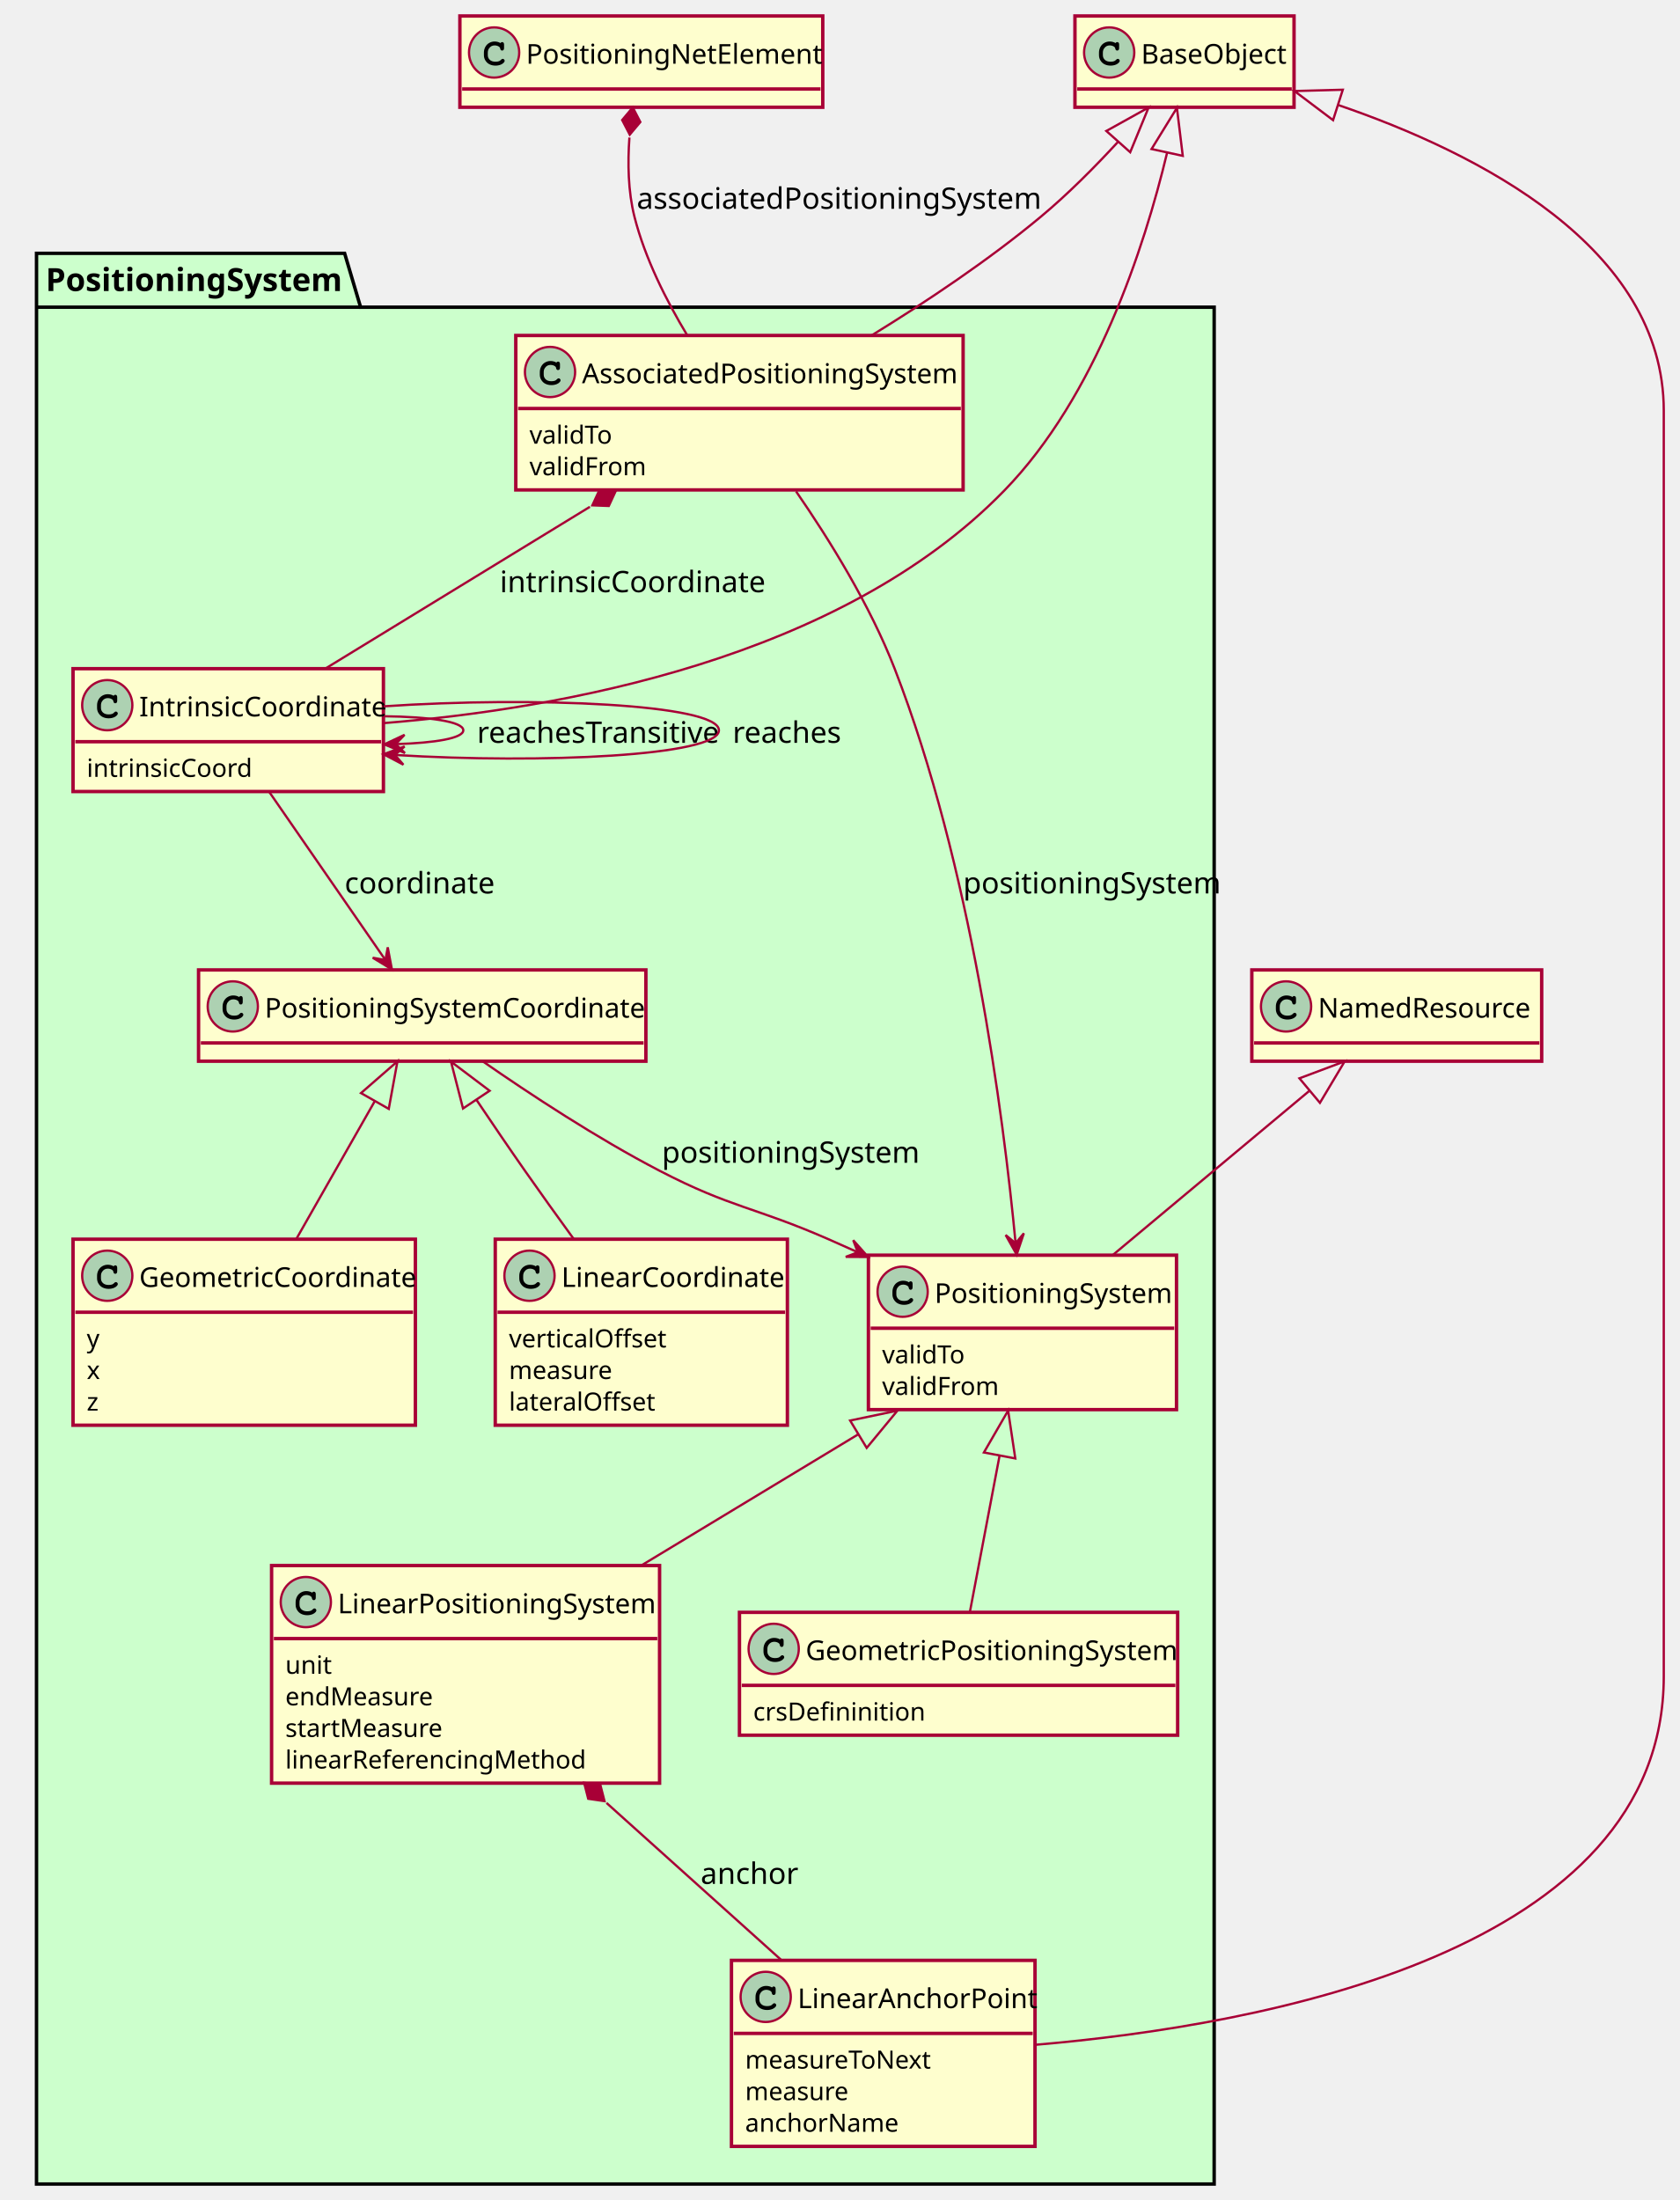
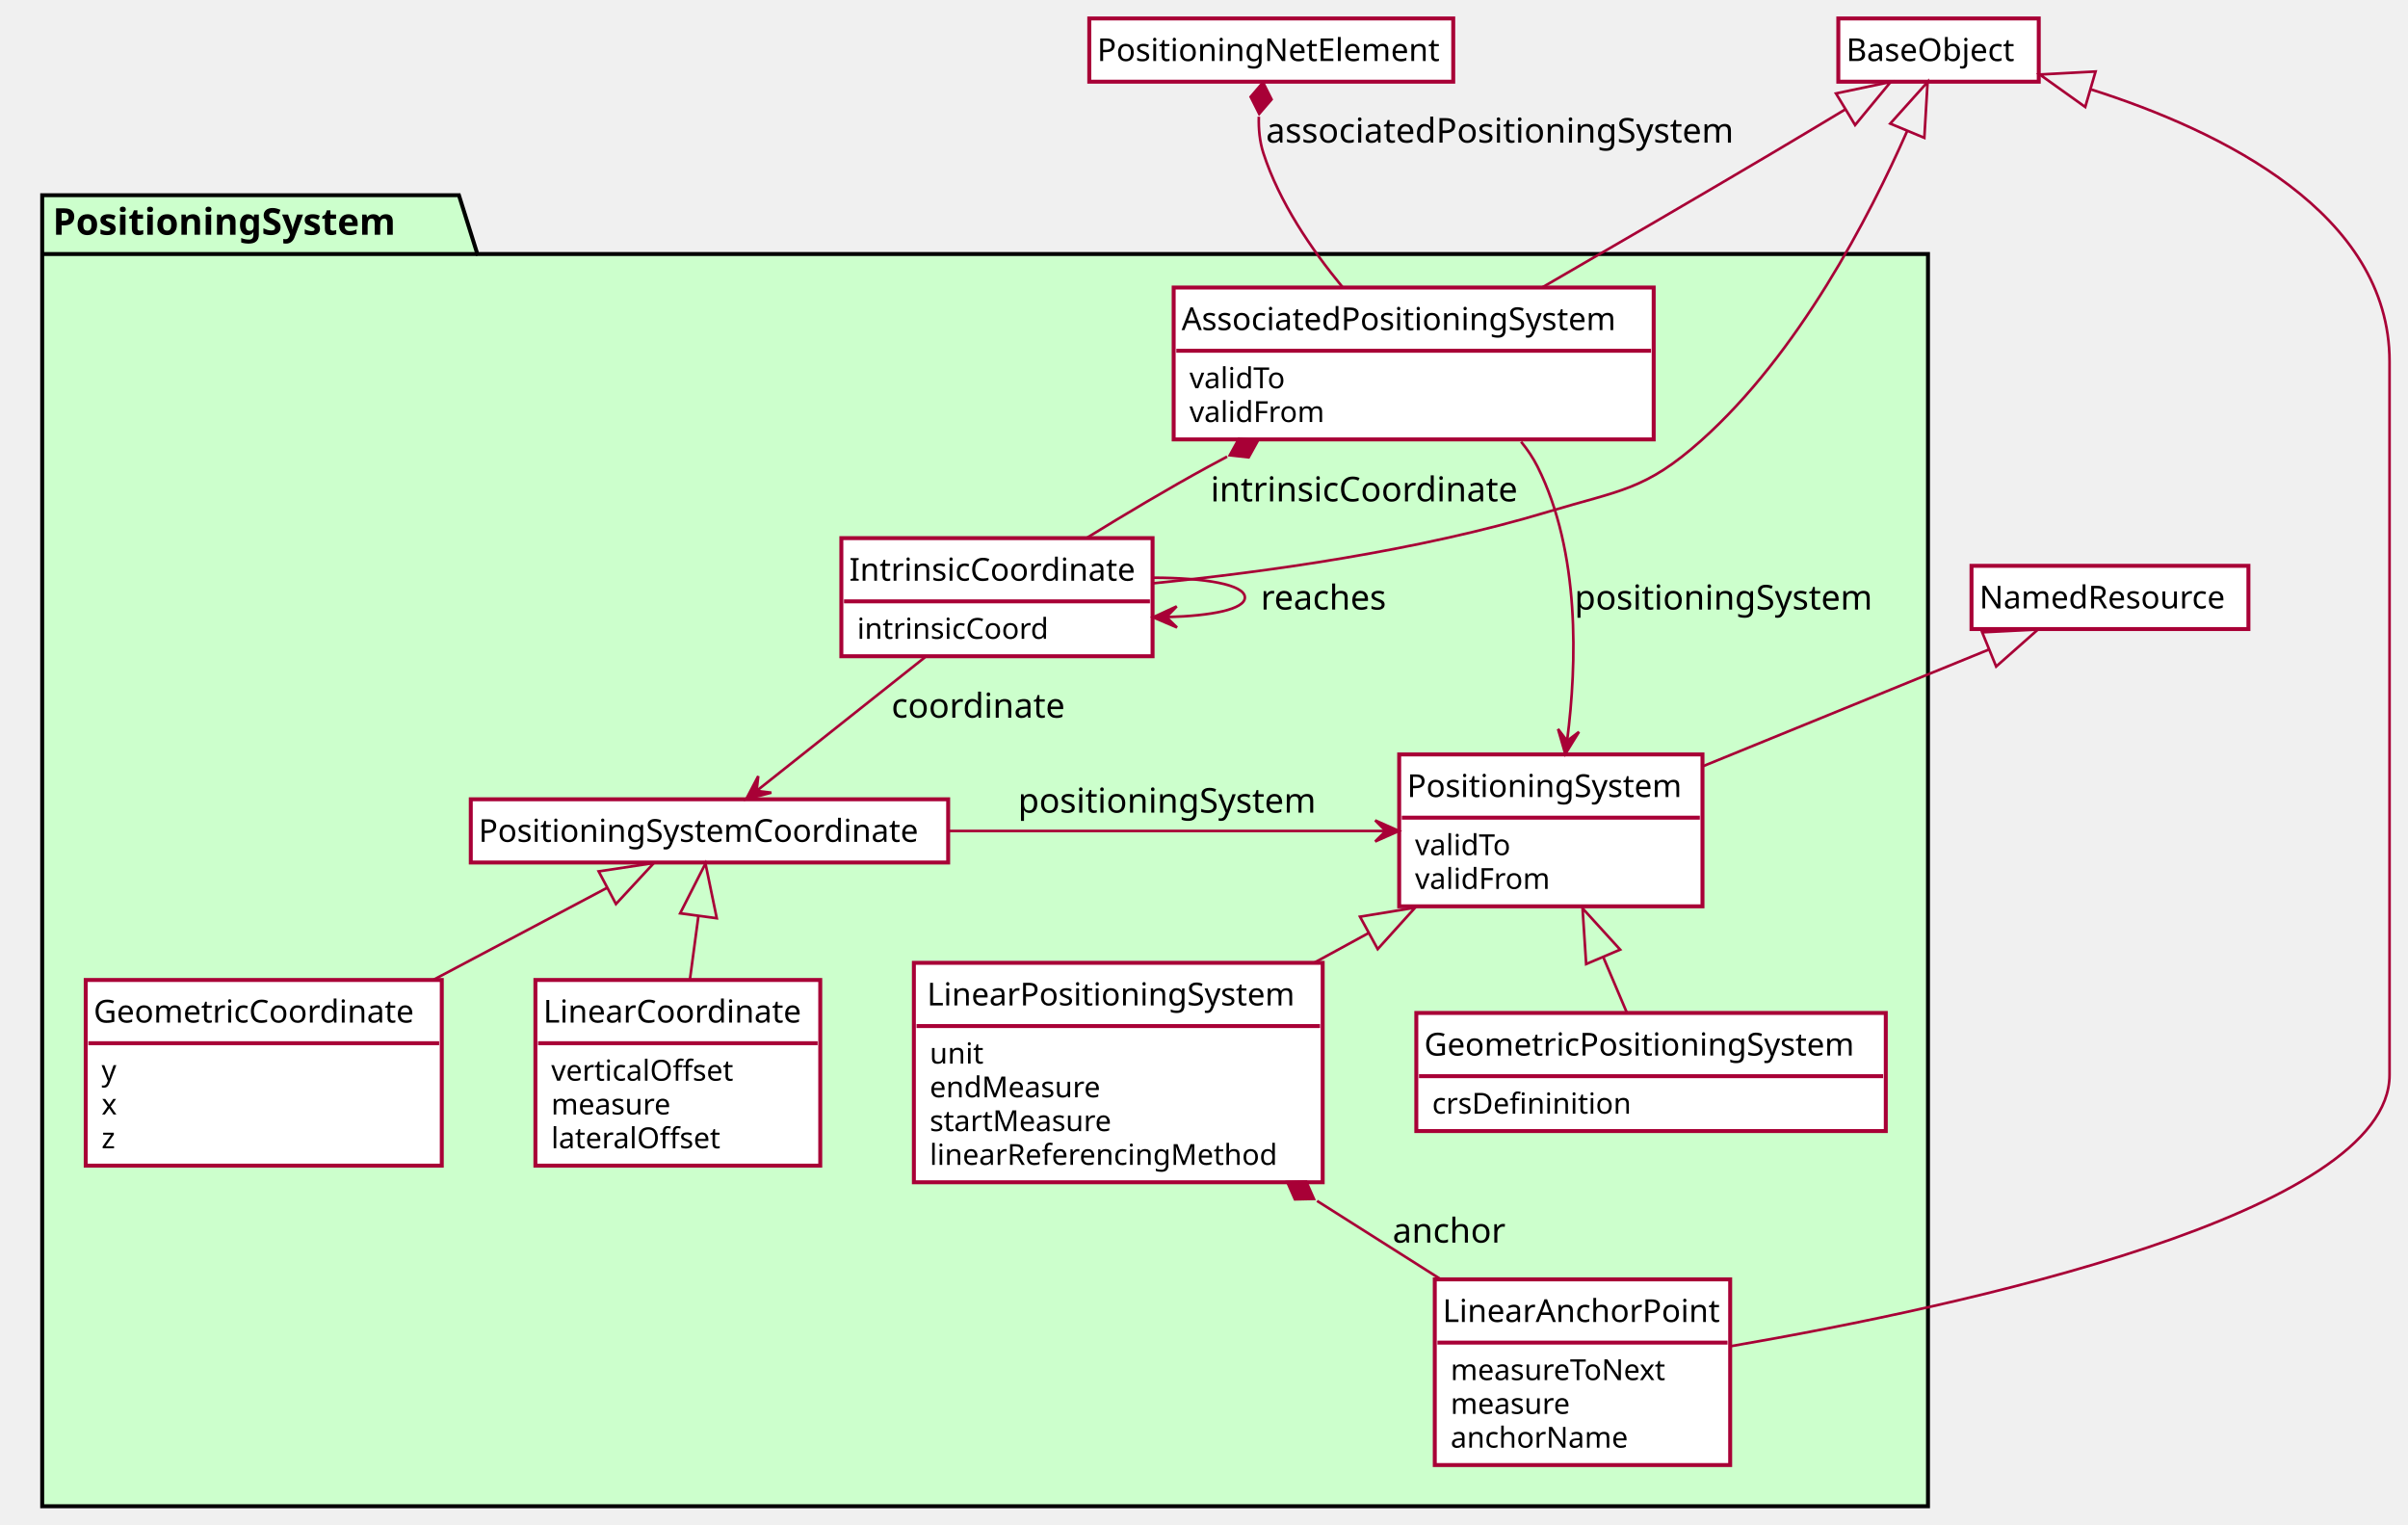
- <svg xmlns="http://www.w3.org/2000/svg" contentScriptType="application/ecmascript" contentStyleType="text/css" height="964px" preserveAspectRatio="none" style="width:736px;height:964px;" version="1.1" viewBox="0 0 736 964" width="736px" zoomAndPan="magnify">
+ <svg xmlns="http://www.w3.org/2000/svg" contentScriptType="application/ecmascript" contentStyleType="text/css" height="578px" preserveAspectRatio="none" style="width:913px;height:578px;" version="1.1" viewBox="0 0 913 578" width="913px" zoomAndPan="magnify">
  <defs />
  <g>
-     <polygon fill="#CCFFCC" points="16,111,151,111,158,134.609,532,134.609,532,957,16,957,16,111" style="stroke:#000000;stroke-width:1.5;" />
-     <line style="stroke:#000000;stroke-width:1.5;" x1="16" x2="158" y1="134.609" y2="134.609" />
-     <text fill="#000000" font-family="sans-serif" font-size="14" font-weight="bold" lengthAdjust="spacing" textLength="129" x="20" y="127.533">PositioningSystem</text>
-     <rect codeLine="4" fill="#FEFECE" height="67.672" id="PositioningSystem" style="stroke:#A80036;stroke-width:1.5;" width="135" x="380.5" y="550" />
-     <ellipse cx="395.5" cy="566" fill="#ADD1B2" rx="11" ry="11" style="stroke:#A80036;stroke-width:1.0;" />
-     <path d="M398.266,561.875 Q398.422,561.656 398.609,561.547 Q398.797,561.438 399.016,561.438 Q399.391,561.438 399.625,561.703 Q399.859,561.953 399.859,562.562 L399.859,564.016 Q399.859,564.625 399.625,564.891 Q399.391,565.156 399.016,565.156 Q398.672,565.156 398.469,564.953 Q398.266,564.766 398.156,564.25 Q398.109,563.891 397.922,563.703 Q397.594,563.328 396.984,563.109 Q396.375,562.891 395.75,562.891 Q394.984,562.891 394.344,563.219 Q393.719,563.547 393.219,564.297 Q392.734,565.047 392.734,566.078 L392.734,567.172 Q392.734,568.406 393.625,569.234 Q394.516,570.047 396.109,570.047 Q397.047,570.047 397.703,569.797 Q398.094,569.641 398.516,569.203 Q398.781,568.938 398.922,568.859 Q399.078,568.781 399.281,568.781 Q399.609,568.781 399.859,569.047 Q400.125,569.297 400.125,569.641 Q400.125,569.984 399.781,570.391 Q399.281,570.969 398.484,571.297 Q397.406,571.75 396.109,571.75 Q394.594,571.75 393.391,571.125 Q392.406,570.625 391.719,569.562 Q391.031,568.484 391.031,567.203 L391.031,566.047 Q391.031,564.719 391.641,563.578 Q392.266,562.422 393.359,561.812 Q394.453,561.188 395.688,561.188 Q396.422,561.188 397.062,561.359 Q397.719,561.516 398.266,561.875 Z " fill="#000000" />
-     <text fill="#000000" font-family="sans-serif" font-size="12" lengthAdjust="spacing" textLength="103" x="409.5" y="570.91">PositioningSystem</text>
-     <line style="stroke:#A80036;stroke-width:1.5;" x1="381.5" x2="514.5" y1="582" y2="582" />
-     <text fill="#000000" font-family="sans-serif" font-size="11" lengthAdjust="spacing" textLength="34" x="386.5" y="597.419">validTo</text>
-     <text fill="#000000" font-family="sans-serif" font-size="11" lengthAdjust="spacing" textLength="46" x="386.5" y="611.255">validFrom</text>
-     <rect codeLine="8" fill="#FEFECE" height="95.344" id="LinearPositioningSystem" style="stroke:#A80036;stroke-width:1.5;" width="170" x="119" y="686" />
-     <ellipse cx="134" cy="702" fill="#ADD1B2" rx="11" ry="11" style="stroke:#A80036;stroke-width:1.0;" />
-     <path d="M136.766,697.875 Q136.922,697.656 137.109,697.547 Q137.297,697.438 137.516,697.438 Q137.891,697.438 138.125,697.703 Q138.359,697.953 138.359,698.562 L138.359,700.016 Q138.359,700.625 138.125,700.891 Q137.891,701.156 137.516,701.156 Q137.172,701.156 136.969,700.953 Q136.766,700.766 136.656,700.25 Q136.609,699.891 136.422,699.703 Q136.094,699.328 135.484,699.109 Q134.875,698.891 134.25,698.891 Q133.484,698.891 132.844,699.219 Q132.219,699.547 131.719,700.297 Q131.234,701.047 131.234,702.078 L131.234,703.172 Q131.234,704.406 132.125,705.234 Q133.016,706.047 134.609,706.047 Q135.547,706.047 136.203,705.797 Q136.594,705.641 137.016,705.203 Q137.281,704.938 137.422,704.859 Q137.578,704.781 137.781,704.781 Q138.109,704.781 138.359,705.047 Q138.625,705.297 138.625,705.641 Q138.625,705.984 138.281,706.391 Q137.781,706.969 136.984,707.297 Q135.906,707.75 134.609,707.75 Q133.094,707.75 131.891,707.125 Q130.906,706.625 130.219,705.562 Q129.531,704.484 129.531,703.203 L129.531,702.047 Q129.531,700.719 130.141,699.578 Q130.766,698.422 131.859,697.812 Q132.953,697.188 134.188,697.188 Q134.922,697.188 135.562,697.359 Q136.219,697.516 136.766,697.875 Z " fill="#000000" />
-     <text fill="#000000" font-family="sans-serif" font-size="12" lengthAdjust="spacing" textLength="138" x="148" y="706.91">LinearPositioningSystem</text>
-     <line style="stroke:#A80036;stroke-width:1.5;" x1="120" x2="288" y1="718" y2="718" />
-     <text fill="#000000" font-family="sans-serif" font-size="11" lengthAdjust="spacing" textLength="17" x="125" y="733.419">unit</text>
-     <text fill="#000000" font-family="sans-serif" font-size="11" lengthAdjust="spacing" textLength="60" x="125" y="747.255">endMeasure</text>
-     <text fill="#000000" font-family="sans-serif" font-size="11" lengthAdjust="spacing" textLength="64" x="125" y="761.091">startMeasure</text>
-     <text fill="#000000" font-family="sans-serif" font-size="11" lengthAdjust="spacing" textLength="120" x="125" y="774.927">linearReferencingMethod</text>
-     <rect codeLine="16" fill="#FEFECE" height="53.836" id="GeometricPositioningSystem" style="stroke:#A80036;stroke-width:1.5;" width="192" x="324" y="706.5" />
-     <ellipse cx="339" cy="722.5" fill="#ADD1B2" rx="11" ry="11" style="stroke:#A80036;stroke-width:1.0;" />
-     <path d="M341.766,718.375 Q341.922,718.156 342.109,718.047 Q342.297,717.938 342.516,717.938 Q342.891,717.938 343.125,718.203 Q343.359,718.453 343.359,719.062 L343.359,720.516 Q343.359,721.125 343.125,721.391 Q342.891,721.656 342.516,721.656 Q342.172,721.656 341.969,721.453 Q341.766,721.266 341.656,720.75 Q341.609,720.391 341.422,720.203 Q341.094,719.828 340.484,719.609 Q339.875,719.391 339.25,719.391 Q338.484,719.391 337.844,719.719 Q337.219,720.047 336.719,720.797 Q336.234,721.547 336.234,722.578 L336.234,723.672 Q336.234,724.906 337.125,725.734 Q338.016,726.547 339.609,726.547 Q340.547,726.547 341.203,726.297 Q341.594,726.141 342.016,725.703 Q342.281,725.438 342.422,725.359 Q342.578,725.281 342.781,725.281 Q343.109,725.281 343.359,725.547 Q343.625,725.797 343.625,726.141 Q343.625,726.484 343.281,726.891 Q342.781,727.469 341.984,727.797 Q340.906,728.25 339.609,728.25 Q338.094,728.25 336.891,727.625 Q335.906,727.125 335.219,726.062 Q334.531,724.984 334.531,723.703 L334.531,722.547 Q334.531,721.219 335.141,720.078 Q335.766,718.922 336.859,718.312 Q337.953,717.688 339.188,717.688 Q339.922,717.688 340.562,717.859 Q341.219,718.016 341.766,718.375 Z " fill="#000000" />
-     <text fill="#000000" font-family="sans-serif" font-size="12" lengthAdjust="spacing" textLength="160" x="353" y="727.41">GeometricPositioningSystem</text>
-     <line style="stroke:#A80036;stroke-width:1.5;" x1="325" x2="515" y1="738.5" y2="738.5" />
-     <text fill="#000000" font-family="sans-serif" font-size="11" lengthAdjust="spacing" textLength="68" x="330" y="753.919">crsDefininition</text>
-     <rect codeLine="20" fill="#FEFECE" height="67.672" id="AssociatedPositioningSystem" style="stroke:#A80036;stroke-width:1.5;" width="196" x="226" y="147" />
-     <ellipse cx="241" cy="163" fill="#ADD1B2" rx="11" ry="11" style="stroke:#A80036;stroke-width:1.0;" />
-     <path d="M243.766,158.875 Q243.922,158.656 244.109,158.547 Q244.297,158.438 244.516,158.438 Q244.891,158.438 245.125,158.703 Q245.359,158.953 245.359,159.562 L245.359,161.016 Q245.359,161.625 245.125,161.891 Q244.891,162.156 244.516,162.156 Q244.172,162.156 243.969,161.953 Q243.766,161.766 243.656,161.25 Q243.609,160.891 243.422,160.703 Q243.094,160.328 242.484,160.109 Q241.875,159.891 241.25,159.891 Q240.484,159.891 239.844,160.219 Q239.219,160.547 238.719,161.297 Q238.234,162.047 238.234,163.078 L238.234,164.172 Q238.234,165.406 239.125,166.234 Q240.016,167.047 241.609,167.047 Q242.547,167.047 243.203,166.797 Q243.594,166.641 244.016,166.203 Q244.281,165.938 244.422,165.859 Q244.578,165.781 244.781,165.781 Q245.109,165.781 245.359,166.047 Q245.625,166.297 245.625,166.641 Q245.625,166.984 245.281,167.391 Q244.781,167.969 243.984,168.297 Q242.906,168.75 241.609,168.75 Q240.094,168.75 238.891,168.125 Q237.906,167.625 237.219,166.562 Q236.531,165.484 236.531,164.203 L236.531,163.047 Q236.531,161.719 237.141,160.578 Q237.766,159.422 238.859,158.812 Q239.953,158.188 241.188,158.188 Q241.922,158.188 242.562,158.359 Q243.219,158.516 243.766,158.875 Z " fill="#000000" />
-     <text fill="#000000" font-family="sans-serif" font-size="12" lengthAdjust="spacing" textLength="164" x="255" y="167.91">AssociatedPositioningSystem</text>
-     <line style="stroke:#A80036;stroke-width:1.5;" x1="227" x2="421" y1="179" y2="179" />
-     <text fill="#000000" font-family="sans-serif" font-size="11" lengthAdjust="spacing" textLength="34" x="232" y="194.419">validTo</text>
-     <text fill="#000000" font-family="sans-serif" font-size="11" lengthAdjust="spacing" textLength="46" x="232" y="208.255">validFrom</text>
-     <rect codeLine="24" fill="#FEFECE" height="53.836" id="IntrinsicCoordinate" style="stroke:#A80036;stroke-width:1.5;" width="136" x="32" y="293" />
-     <ellipse cx="47" cy="309" fill="#ADD1B2" rx="11" ry="11" style="stroke:#A80036;stroke-width:1.0;" />
-     <path d="M49.766,304.875 Q49.922,304.656 50.109,304.547 Q50.297,304.438 50.516,304.438 Q50.891,304.438 51.125,304.703 Q51.359,304.953 51.359,305.562 L51.359,307.016 Q51.359,307.625 51.125,307.891 Q50.891,308.156 50.516,308.156 Q50.172,308.156 49.969,307.953 Q49.766,307.766 49.656,307.25 Q49.609,306.891 49.422,306.703 Q49.094,306.328 48.484,306.109 Q47.875,305.891 47.25,305.891 Q46.484,305.891 45.844,306.219 Q45.219,306.547 44.719,307.297 Q44.234,308.047 44.234,309.078 L44.234,310.172 Q44.234,311.406 45.125,312.234 Q46.016,313.047 47.609,313.047 Q48.547,313.047 49.203,312.797 Q49.594,312.641 50.016,312.203 Q50.281,311.938 50.422,311.859 Q50.578,311.781 50.781,311.781 Q51.109,311.781 51.359,312.047 Q51.625,312.297 51.625,312.641 Q51.625,312.984 51.281,313.391 Q50.781,313.969 49.984,314.297 Q48.906,314.75 47.609,314.75 Q46.094,314.75 44.891,314.125 Q43.906,313.625 43.219,312.562 Q42.531,311.484 42.531,310.203 L42.531,309.047 Q42.531,307.719 43.141,306.578 Q43.766,305.422 44.859,304.812 Q45.953,304.188 47.188,304.188 Q47.922,304.188 48.562,304.359 Q49.219,304.516 49.766,304.875 Z " fill="#000000" />
-     <text fill="#000000" font-family="sans-serif" font-size="12" lengthAdjust="spacing" textLength="104" x="61" y="313.91">IntrinsicCoordinate</text>
-     <line style="stroke:#A80036;stroke-width:1.5;" x1="33" x2="167" y1="325" y2="325" />
-     <text fill="#000000" font-family="sans-serif" font-size="11" lengthAdjust="spacing" textLength="66" x="38" y="340.419">intrinsicCoord</text>
-     <rect codeLine="27" fill="#FEFECE" height="40" id="PositioningSystemCoordinate" style="stroke:#A80036;stroke-width:1.5;" width="196" x="87" y="425" />
-     <ellipse cx="102" cy="441" fill="#ADD1B2" rx="11" ry="11" style="stroke:#A80036;stroke-width:1.0;" />
-     <path d="M104.766,436.875 Q104.922,436.656 105.109,436.547 Q105.297,436.438 105.516,436.438 Q105.891,436.438 106.125,436.703 Q106.359,436.953 106.359,437.562 L106.359,439.016 Q106.359,439.625 106.125,439.891 Q105.891,440.156 105.516,440.156 Q105.172,440.156 104.969,439.953 Q104.766,439.766 104.656,439.25 Q104.609,438.891 104.422,438.703 Q104.094,438.328 103.484,438.109 Q102.875,437.891 102.25,437.891 Q101.484,437.891 100.844,438.219 Q100.219,438.547 99.719,439.297 Q99.234,440.047 99.234,441.078 L99.234,442.172 Q99.234,443.406 100.125,444.234 Q101.016,445.047 102.609,445.047 Q103.547,445.047 104.203,444.797 Q104.594,444.641 105.016,444.203 Q105.281,443.938 105.422,443.859 Q105.578,443.781 105.781,443.781 Q106.109,443.781 106.359,444.047 Q106.625,444.297 106.625,444.641 Q106.625,444.984 106.281,445.391 Q105.781,445.969 104.984,446.297 Q103.906,446.75 102.609,446.75 Q101.094,446.75 99.891,446.125 Q98.906,445.625 98.219,444.562 Q97.531,443.484 97.531,442.203 L97.531,441.047 Q97.531,439.719 98.141,438.578 Q98.766,437.422 99.859,436.812 Q100.953,436.188 102.188,436.188 Q102.922,436.188 103.562,436.359 Q104.219,436.516 104.766,436.875 Z " fill="#000000" />
-     <text fill="#000000" font-family="sans-serif" font-size="12" lengthAdjust="spacing" textLength="164" x="116" y="445.91">PositioningSystemCoordinate</text>
-     <line style="stroke:#A80036;stroke-width:1.5;" x1="88" x2="282" y1="457" y2="457" />
-     <rect codeLine="29" fill="#FEFECE" height="81.508" id="GeometricCoordinate" style="stroke:#A80036;stroke-width:1.5;" width="150" x="32" y="543" />
-     <ellipse cx="47" cy="559" fill="#ADD1B2" rx="11" ry="11" style="stroke:#A80036;stroke-width:1.0;" />
-     <path d="M49.766,554.875 Q49.922,554.656 50.109,554.547 Q50.297,554.438 50.516,554.438 Q50.891,554.438 51.125,554.703 Q51.359,554.953 51.359,555.562 L51.359,557.016 Q51.359,557.625 51.125,557.891 Q50.891,558.156 50.516,558.156 Q50.172,558.156 49.969,557.953 Q49.766,557.766 49.656,557.25 Q49.609,556.891 49.422,556.703 Q49.094,556.328 48.484,556.109 Q47.875,555.891 47.25,555.891 Q46.484,555.891 45.844,556.219 Q45.219,556.547 44.719,557.297 Q44.234,558.047 44.234,559.078 L44.234,560.172 Q44.234,561.406 45.125,562.234 Q46.016,563.047 47.609,563.047 Q48.547,563.047 49.203,562.797 Q49.594,562.641 50.016,562.203 Q50.281,561.938 50.422,561.859 Q50.578,561.781 50.781,561.781 Q51.109,561.781 51.359,562.047 Q51.625,562.297 51.625,562.641 Q51.625,562.984 51.281,563.391 Q50.781,563.969 49.984,564.297 Q48.906,564.75 47.609,564.75 Q46.094,564.75 44.891,564.125 Q43.906,563.625 43.219,562.562 Q42.531,561.484 42.531,560.203 L42.531,559.047 Q42.531,557.719 43.141,556.578 Q43.766,555.422 44.859,554.812 Q45.953,554.188 47.188,554.188 Q47.922,554.188 48.562,554.359 Q49.219,554.516 49.766,554.875 Z " fill="#000000" />
-     <text fill="#000000" font-family="sans-serif" font-size="12" lengthAdjust="spacing" textLength="118" x="61" y="563.91">GeometricCoordinate</text>
-     <line style="stroke:#A80036;stroke-width:1.5;" x1="33" x2="181" y1="575" y2="575" />
-     <text fill="#000000" font-family="sans-serif" font-size="11" lengthAdjust="spacing" textLength="6" x="38" y="590.419">y</text>
-     <text fill="#000000" font-family="sans-serif" font-size="11" lengthAdjust="spacing" textLength="6" x="38" y="604.255">x</text>
-     <text fill="#000000" font-family="sans-serif" font-size="11" lengthAdjust="spacing" textLength="6" x="38" y="618.091">z</text>
-     <rect codeLine="35" fill="#FEFECE" height="81.508" id="LinearCoordinate" style="stroke:#A80036;stroke-width:1.5;" width="128" x="217" y="543" />
-     <ellipse cx="232" cy="559" fill="#ADD1B2" rx="11" ry="11" style="stroke:#A80036;stroke-width:1.0;" />
-     <path d="M234.766,554.875 Q234.922,554.656 235.109,554.547 Q235.297,554.438 235.516,554.438 Q235.891,554.438 236.125,554.703 Q236.359,554.953 236.359,555.562 L236.359,557.016 Q236.359,557.625 236.125,557.891 Q235.891,558.156 235.516,558.156 Q235.172,558.156 234.969,557.953 Q234.766,557.766 234.656,557.25 Q234.609,556.891 234.422,556.703 Q234.094,556.328 233.484,556.109 Q232.875,555.891 232.25,555.891 Q231.484,555.891 230.844,556.219 Q230.219,556.547 229.719,557.297 Q229.234,558.047 229.234,559.078 L229.234,560.172 Q229.234,561.406 230.125,562.234 Q231.016,563.047 232.609,563.047 Q233.547,563.047 234.203,562.797 Q234.594,562.641 235.016,562.203 Q235.281,561.938 235.422,561.859 Q235.578,561.781 235.781,561.781 Q236.109,561.781 236.359,562.047 Q236.625,562.297 236.625,562.641 Q236.625,562.984 236.281,563.391 Q235.781,563.969 234.984,564.297 Q233.906,564.75 232.609,564.75 Q231.094,564.75 229.891,564.125 Q228.906,563.625 228.219,562.562 Q227.531,561.484 227.531,560.203 L227.531,559.047 Q227.531,557.719 228.141,556.578 Q228.766,555.422 229.859,554.812 Q230.953,554.188 232.188,554.188 Q232.922,554.188 233.562,554.359 Q234.219,554.516 234.766,554.875 Z " fill="#000000" />
-     <text fill="#000000" font-family="sans-serif" font-size="12" lengthAdjust="spacing" textLength="96" x="246" y="563.91">LinearCoordinate</text>
-     <line style="stroke:#A80036;stroke-width:1.5;" x1="218" x2="344" y1="575" y2="575" />
-     <text fill="#000000" font-family="sans-serif" font-size="11" lengthAdjust="spacing" textLength="66" x="223" y="590.419">verticalOffset</text>
-     <text fill="#000000" font-family="sans-serif" font-size="11" lengthAdjust="spacing" textLength="42" x="223" y="604.255">measure</text>
-     <text fill="#000000" font-family="sans-serif" font-size="11" lengthAdjust="spacing" textLength="60" x="223" y="618.091">lateralOffset</text>
-     <rect codeLine="41" fill="#FEFECE" height="81.508" id="LinearAnchorPoint" style="stroke:#A80036;stroke-width:1.5;" width="133" x="320.5" y="859" />
-     <ellipse cx="335.5" cy="875" fill="#ADD1B2" rx="11" ry="11" style="stroke:#A80036;stroke-width:1.0;" />
-     <path d="M338.266,870.875 Q338.422,870.656 338.609,870.547 Q338.797,870.438 339.016,870.438 Q339.391,870.438 339.625,870.703 Q339.859,870.953 339.859,871.562 L339.859,873.016 Q339.859,873.625 339.625,873.891 Q339.391,874.156 339.016,874.156 Q338.672,874.156 338.469,873.953 Q338.266,873.766 338.156,873.25 Q338.109,872.891 337.922,872.703 Q337.594,872.328 336.984,872.109 Q336.375,871.891 335.75,871.891 Q334.984,871.891 334.344,872.219 Q333.719,872.547 333.219,873.297 Q332.734,874.047 332.734,875.078 L332.734,876.172 Q332.734,877.406 333.625,878.234 Q334.516,879.047 336.109,879.047 Q337.047,879.047 337.703,878.797 Q338.094,878.641 338.516,878.203 Q338.781,877.938 338.922,877.859 Q339.078,877.781 339.281,877.781 Q339.609,877.781 339.859,878.047 Q340.125,878.297 340.125,878.641 Q340.125,878.984 339.781,879.391 Q339.281,879.969 338.484,880.297 Q337.406,880.75 336.109,880.75 Q334.594,880.75 333.391,880.125 Q332.406,879.625 331.719,878.562 Q331.031,877.484 331.031,876.203 L331.031,875.047 Q331.031,873.719 331.641,872.578 Q332.266,871.422 333.359,870.812 Q334.453,870.188 335.688,870.188 Q336.422,870.188 337.062,870.359 Q337.719,870.516 338.266,870.875 Z " fill="#000000" />
-     <text fill="#000000" font-family="sans-serif" font-size="12" lengthAdjust="spacing" textLength="101" x="349.5" y="879.91">LinearAnchorPoint</text>
-     <line style="stroke:#A80036;stroke-width:1.5;" x1="321.5" x2="452.5" y1="891" y2="891" />
-     <text fill="#000000" font-family="sans-serif" font-size="11" lengthAdjust="spacing" textLength="76" x="326.5" y="906.419">measureToNext</text>
-     <text fill="#000000" font-family="sans-serif" font-size="11" lengthAdjust="spacing" textLength="42" x="326.5" y="920.255">measure</text>
-     <text fill="#000000" font-family="sans-serif" font-size="11" lengthAdjust="spacing" textLength="61" x="326.5" y="934.091">anchorName</text>
-     <rect fill="#FEFECE" height="40" id="BaseObject" style="stroke:#A80036;stroke-width:1.5;" width="96" x="471" y="7" />
-     <ellipse cx="486" cy="23" fill="#ADD1B2" rx="11" ry="11" style="stroke:#A80036;stroke-width:1.0;" />
-     <path d="M488.766,18.875 Q488.922,18.656 489.109,18.547 Q489.297,18.438 489.516,18.438 Q489.891,18.438 490.125,18.703 Q490.359,18.953 490.359,19.562 L490.359,21.016 Q490.359,21.625 490.125,21.891 Q489.891,22.156 489.516,22.156 Q489.172,22.156 488.969,21.953 Q488.766,21.766 488.656,21.25 Q488.609,20.891 488.422,20.703 Q488.094,20.328 487.484,20.109 Q486.875,19.891 486.25,19.891 Q485.484,19.891 484.844,20.219 Q484.219,20.547 483.719,21.297 Q483.234,22.047 483.234,23.078 L483.234,24.172 Q483.234,25.406 484.125,26.234 Q485.016,27.047 486.609,27.047 Q487.547,27.047 488.203,26.797 Q488.594,26.641 489.016,26.203 Q489.281,25.938 489.422,25.859 Q489.578,25.781 489.781,25.781 Q490.109,25.781 490.359,26.047 Q490.625,26.297 490.625,26.641 Q490.625,26.984 490.281,27.391 Q489.781,27.969 488.984,28.297 Q487.906,28.75 486.609,28.75 Q485.094,28.75 483.891,28.125 Q482.906,27.625 482.219,26.562 Q481.531,25.484 481.531,24.203 L481.531,23.047 Q481.531,21.719 482.141,20.578 Q482.766,19.422 483.859,18.812 Q484.953,18.188 486.188,18.188 Q486.922,18.188 487.562,18.359 Q488.219,18.516 488.766,18.875 Z " fill="#000000" />
-     <text fill="#000000" font-family="sans-serif" font-size="12" lengthAdjust="spacing" textLength="64" x="500" y="27.91">BaseObject</text>
-     <line style="stroke:#A80036;stroke-width:1.5;" x1="472" x2="566" y1="39" y2="39" />
-     <rect fill="#FEFECE" height="40" id="NamedResource" style="stroke:#A80036;stroke-width:1.5;" width="127" x="548.5" y="425" />
-     <ellipse cx="563.5" cy="441" fill="#ADD1B2" rx="11" ry="11" style="stroke:#A80036;stroke-width:1.0;" />
-     <path d="M566.266,436.875 Q566.422,436.656 566.609,436.547 Q566.797,436.438 567.016,436.438 Q567.391,436.438 567.625,436.703 Q567.859,436.953 567.859,437.562 L567.859,439.016 Q567.859,439.625 567.625,439.891 Q567.391,440.156 567.016,440.156 Q566.672,440.156 566.469,439.953 Q566.266,439.766 566.156,439.25 Q566.109,438.891 565.922,438.703 Q565.594,438.328 564.984,438.109 Q564.375,437.891 563.75,437.891 Q562.984,437.891 562.344,438.219 Q561.719,438.547 561.219,439.297 Q560.734,440.047 560.734,441.078 L560.734,442.172 Q560.734,443.406 561.625,444.234 Q562.516,445.047 564.109,445.047 Q565.047,445.047 565.703,444.797 Q566.094,444.641 566.516,444.203 Q566.781,443.938 566.922,443.859 Q567.078,443.781 567.281,443.781 Q567.609,443.781 567.859,444.047 Q568.125,444.297 568.125,444.641 Q568.125,444.984 567.781,445.391 Q567.281,445.969 566.484,446.297 Q565.406,446.75 564.109,446.75 Q562.594,446.75 561.391,446.125 Q560.406,445.625 559.719,444.562 Q559.031,443.484 559.031,442.203 L559.031,441.047 Q559.031,439.719 559.641,438.578 Q560.266,437.422 561.359,436.812 Q562.453,436.188 563.688,436.188 Q564.422,436.188 565.062,436.359 Q565.719,436.516 566.266,436.875 Z " fill="#000000" />
-     <text fill="#000000" font-family="sans-serif" font-size="12" lengthAdjust="spacing" textLength="95" x="577.5" y="445.91">NamedResource</text>
-     <line style="stroke:#A80036;stroke-width:1.5;" x1="549.5" x2="674.5" y1="457" y2="457" />
-     <rect fill="#FEFECE" height="40" id="PositioningNetElement" style="stroke:#A80036;stroke-width:1.5;" width="159" x="201.5" y="7" />
-     <ellipse cx="216.5" cy="23" fill="#ADD1B2" rx="11" ry="11" style="stroke:#A80036;stroke-width:1.0;" />
-     <path d="M219.266,18.875 Q219.422,18.656 219.609,18.547 Q219.797,18.438 220.016,18.438 Q220.391,18.438 220.625,18.703 Q220.859,18.953 220.859,19.562 L220.859,21.016 Q220.859,21.625 220.625,21.891 Q220.391,22.156 220.016,22.156 Q219.672,22.156 219.469,21.953 Q219.266,21.766 219.156,21.25 Q219.109,20.891 218.922,20.703 Q218.594,20.328 217.984,20.109 Q217.375,19.891 216.75,19.891 Q215.984,19.891 215.344,20.219 Q214.719,20.547 214.219,21.297 Q213.734,22.047 213.734,23.078 L213.734,24.172 Q213.734,25.406 214.625,26.234 Q215.516,27.047 217.109,27.047 Q218.047,27.047 218.703,26.797 Q219.094,26.641 219.516,26.203 Q219.781,25.938 219.922,25.859 Q220.078,25.781 220.281,25.781 Q220.609,25.781 220.859,26.047 Q221.125,26.297 221.125,26.641 Q221.125,26.984 220.781,27.391 Q220.281,27.969 219.484,28.297 Q218.406,28.75 217.109,28.75 Q215.594,28.75 214.391,28.125 Q213.406,27.625 212.719,26.562 Q212.031,25.484 212.031,24.203 L212.031,23.047 Q212.031,21.719 212.641,20.578 Q213.266,19.422 214.359,18.812 Q215.453,18.188 216.688,18.188 Q217.422,18.188 218.062,18.359 Q218.719,18.516 219.266,18.875 Z " fill="#000000" />
-     <text fill="#000000" font-family="sans-serif" font-size="12" lengthAdjust="spacing" textLength="127" x="230.5" y="27.91">PositioningNetElement</text>
-     <line style="stroke:#A80036;stroke-width:1.5;" x1="202.5" x2="359.5" y1="39" y2="39" />
-     <path codeLine="15" d="M375.87,628.6 C346.09,646.6 311.53,667.5 281.24,685.81 " fill="none" id="PositioningSystem-backto-LinearPositioningSystem" style="stroke:#A80036;stroke-width:1.0;" />
-     <polygon fill="none" points="372.5,622.46,393.24,618.1,379.75,634.44,372.5,622.46" style="stroke:#A80036;stroke-width:1.0;" />
-     <path codeLine="19" d="M437.96,637.91 C433.54,661.16 428.56,687.43 424.96,706.37 " fill="none" id="PositioningSystem-backto-GeometricPositioningSystem" style="stroke:#A80036;stroke-width:1.0;" />
-     <polygon fill="none" points="431.11,636.45,441.72,618.1,444.86,639.06,431.11,636.45" style="stroke:#A80036;stroke-width:1.0;" />
-     <path codeLine="34" d="M164.16,482.6 C153.61,501.14 140.76,523.7 129.93,542.73 " fill="none" id="PositioningSystemCoordinate-backto-GeometricCoordinate" style="stroke:#A80036;stroke-width:1.0;" />
-     <polygon fill="none" points="158.18,478.97,174.15,465.05,170.34,485.89,158.18,478.97" style="stroke:#A80036;stroke-width:1.0;" />
-     <path codeLine="40" d="M208.83,482.03 C215.6,492.11 223.02,503.03 230,513 C236.81,522.73 244.27,533.12 251.34,542.84 " fill="none" id="PositioningSystemCoordinate-backto-LinearCoordinate" style="stroke:#A80036;stroke-width:1.0;" />
-     <polygon fill="none" points="202.88,485.72,197.61,465.19,214.53,477.95,202.88,485.72" style="stroke:#A80036;stroke-width:1.0;" />
-     <path codeLine="46" d="M258.46,222.08 C221.06,244.96 175.25,272.98 142.52,292.99 " fill="none" id="AssociatedPositioningSystem-backto-IntrinsicCoordinate" style="stroke:#A80036;stroke-width:1.0;" />
-     <polygon fill="#A80036" points="269.78,215.16,262.574,214.881,259.545,221.425,266.751,221.704,269.78,215.16" style="stroke:#A80036;stroke-width:1.0;" />
-     <text fill="#000000" font-family="sans-serif" font-size="13" lengthAdjust="spacing" textLength="107" x="219" y="259.495">intrinsicCoordinate</text>
-     <path codeLine="47" d="M168.35,313.84 C187.91,314.08 203,316.13 203,320 C203,323.5 190.61,325.52 173.72,326.05 " fill="none" id="IntrinsicCoordinate-to-IntrinsicCoordinate" style="stroke:#A80036;stroke-width:1.0;" />
-     <polygon fill="#A80036" points="168.35,326.16,177.428,329.979,173.349,326.06,177.268,321.981,168.35,326.16" style="stroke:#A80036;stroke-width:1.0;" />
-     <text fill="#000000" font-family="sans-serif" font-size="13" lengthAdjust="spacing" textLength="100" x="209" y="325.495">reachesTransitive</text>
-     <path codeLine="48" d="M168.04,309.51 C233.3,305.03 315,308.53 315,320 C315,331.18 237.39,334.79 173.04,330.81 " fill="none" id="IntrinsicCoordinate-to-IntrinsicCoordinate-1" style="stroke:#A80036;stroke-width:1.0;" />
-     <polygon fill="#A80036" points="168.04,330.49,176.757,335.073,173.029,330.819,177.284,327.091,168.04,330.49" style="stroke:#A80036;stroke-width:1.0;" />
-     <text fill="#000000" font-family="sans-serif" font-size="13" lengthAdjust="spacing" textLength="46" x="321" y="325.495">reaches</text>
-     <path codeLine="49" d="M348.81,215.32 C363.47,236.55 381.21,265.19 392,293 C425.5,379.31 439.6,488.13 445,544.77 " fill="none" id="AssociatedPositioningSystem-to-PositioningSystem" style="stroke:#A80036;stroke-width:1.0;" />
-     <polygon fill="#A80036" points="445.47,549.75,448.605,540.413,444.999,544.772,440.64,541.167,445.47,549.75" style="stroke:#A80036;stroke-width:1.0;" />
-     <text fill="#000000" font-family="sans-serif" font-size="13" lengthAdjust="spacing" textLength="107" x="422" y="391.495">positioningSystem</text>
-     <path codeLine="50" d="M211.54,465.07 C232.07,479.33 261.55,498.75 289,513 C320.5,529.35 330.49,528.77 363,543 C367.17,544.82 371.44,546.73 375.74,548.67 " fill="none" id="PositioningSystemCoordinate-to-PositioningSystem" style="stroke:#A80036;stroke-width:1.0;" />
-     <polygon fill="#A80036" points="380.41,550.79,373.853,543.441,375.853,548.733,370.561,550.733,380.41,550.79" style="stroke:#A80036;stroke-width:1.0;" />
-     <text fill="#000000" font-family="sans-serif" font-size="13" lengthAdjust="spacing" textLength="107" x="290" y="509.495">positioningSystem</text>
-     <path codeLine="51" d="M265.75,790.01 C290.87,812.59 319.33,838.18 342.37,858.88 " fill="none" id="LinearPositioningSystem-backto-LinearAnchorPoint" style="stroke:#A80036;stroke-width:1.0;" />
-     <polygon fill="#A80036" points="255.95,781.2,257.736,788.186,264.872,789.225,263.086,782.238,255.95,781.2" style="stroke:#A80036;stroke-width:1.0;" />
-     <text fill="#000000" font-family="sans-serif" font-size="13" lengthAdjust="spacing" textLength="39" x="307" y="825.495">anchor</text>
-     <path codeLine="52" d="M118.03,347.09 C133.04,368.81 154.24,399.48 168.74,420.47 " fill="none" id="IntrinsicCoordinate-to-PositioningSystemCoordinate" style="stroke:#A80036;stroke-width:1.0;" />
-     <polygon fill="#A80036" points="171.72,424.79,169.895,415.112,168.878,420.676,163.313,419.659,171.72,424.79" style="stroke:#A80036;stroke-width:1.0;" />
-     <text fill="#000000" font-family="sans-serif" font-size="13" lengthAdjust="spacing" textLength="60" x="151" y="391.495">coordinate</text>
-     <path codeLine="54" d="M586.3,46 C647.72,67 729,108.32 729,180 C729,180 729,180 729,734.5 C729,855.4 553.28,887.5 453.75,895.98 " fill="none" id="BaseObject-backto-LinearAnchorPoint" style="stroke:#A80036;stroke-width:1.0;" />
-     <polygon fill="none" points="584.1,52.65,567.18,39.89,588.36,39.32,584.1,52.65" style="stroke:#A80036;stroke-width:1.0;" />
-     <path codeLine="55" d="M489.76,62.28 C479.61,73.3 467.79,85.19 456,95 C433.16,114.01 405.84,132.24 382,146.91 " fill="none" id="BaseObject-backto-AssociatedPositioningSystem" style="stroke:#A80036;stroke-width:1.0;" />
-     <polygon fill="none" points="484.75,57.39,503.27,47.1,495.21,66.7,484.75,57.39" style="stroke:#A80036;stroke-width:1.0;" />
-     <path codeLine="56" d="M511.35,67.03 C501.4,108.47 480.32,173.58 440,215 C367.99,288.98 244.95,310.68 168.29,316.84 " fill="none" id="BaseObject-backto-IntrinsicCoordinate" style="stroke:#A80036;stroke-width:1.0;" />
-     <polygon fill="none" points="504.56,65.3,515.68,47.26,518.24,68.29,504.56,65.3" style="stroke:#A80036;stroke-width:1.0;" />
-     <path codeLine="57" d="M573.55,478.12 C547.7,499.71 513.72,528.1 487.63,549.89 " fill="none" id="NamedResource-backto-PositioningSystem" style="stroke:#A80036;stroke-width:1.0;" />
-     <polygon fill="none" points="569.36,472.5,589.2,465.05,578.34,483.24,569.36,472.5" style="stroke:#A80036;stroke-width:1.0;" />
-     <path codeLine="59" d="M275.79,60.27 C274.98,71.42 275.19,83.89 278,95 C282.61,113.22 291.99,131.76 301.09,146.87 " fill="none" id="PositioningNetElement-backto-AssociatedPositioningSystem" style="stroke:#A80036;stroke-width:1.0;" />
-     <polygon fill="#A80036" points="277.25,47.07,272.615,52.594,275.932,58.997,280.567,53.473,277.25,47.07" style="stroke:#A80036;stroke-width:1.0;" />
-     <text fill="#000000" font-family="sans-serif" font-size="13" lengthAdjust="spacing" textLength="172" x="279" y="91.495">associatedPositioningSystem</text>
+     <polygon fill="#CCFFCC" points="16,74,174,74,181,96.297,731,96.297,731,571,16,571,16,74" style="stroke:#000000;stroke-width:1.5;" />
+     <line style="stroke:#000000;stroke-width:1.5;" x1="16" x2="181" y1="96.297" y2="96.297" />
+     <text fill="#000000" font-family="sans-serif" font-size="14" font-weight="bold" lengthAdjust="spacing" textLength="152" x="20" y="88.995">PositioningSystem</text>
+     <rect codeLine="15" fill="#FFFFFF" height="57.578" id="PositioningSystem" style="stroke:#A80036;stroke-width:1.5;" width="115" x="530.5" y="286" />
+     <text fill="#000000" font-family="sans-serif" font-size="12" lengthAdjust="spacing" textLength="109" x="533.5" y="302.139">PositioningSystem</text>
+     <line style="stroke:#A80036;stroke-width:1.5;" x1="531.5" x2="644.5" y1="309.969" y2="309.969" />
+     <text fill="#000000" font-family="sans-serif" font-size="11" lengthAdjust="spacing" textLength="41" x="536.5" y="324.179">validTo</text>
+     <text fill="#000000" font-family="sans-serif" font-size="11" lengthAdjust="spacing" textLength="55" x="536.5" y="336.984">validFrom</text>
+     <rect codeLine="19" fill="#FFFFFF" height="83.188" id="LinearPositioningSystem" style="stroke:#A80036;stroke-width:1.5;" width="155" x="346.5" y="365" />
+     <text fill="#000000" font-family="sans-serif" font-size="12" lengthAdjust="spacing" textLength="145" x="351.5" y="381.139">LinearPositioningSystem</text>
+     <line style="stroke:#A80036;stroke-width:1.5;" x1="347.5" x2="500.5" y1="388.969" y2="388.969" />
+     <text fill="#000000" font-family="sans-serif" font-size="11" lengthAdjust="spacing" textLength="21" x="352.5" y="403.179">unit</text>
+     <text fill="#000000" font-family="sans-serif" font-size="11" lengthAdjust="spacing" textLength="71" x="352.5" y="415.984">endMeasure</text>
+     <text fill="#000000" font-family="sans-serif" font-size="11" lengthAdjust="spacing" textLength="74" x="352.5" y="428.789">startMeasure</text>
+     <text fill="#000000" font-family="sans-serif" font-size="11" lengthAdjust="spacing" textLength="143" x="352.5" y="441.593">linearReferencingMethod</text>
+     <rect codeLine="27" fill="#FFFFFF" height="44.773" id="GeometricPositioningSystem" style="stroke:#A80036;stroke-width:1.5;" width="178" x="537" y="384" />
+     <text fill="#000000" font-family="sans-serif" font-size="12" lengthAdjust="spacing" textLength="172" x="540" y="400.139">GeometricPositioningSystem</text>
+     <line style="stroke:#A80036;stroke-width:1.5;" x1="538" x2="714" y1="407.969" y2="407.969" />
+     <text fill="#000000" font-family="sans-serif" font-size="11" lengthAdjust="spacing" textLength="81" x="543" y="422.179">crsDefininition</text>
+     <rect codeLine="31" fill="#FFFFFF" height="57.578" id="AssociatedPositioningSystem" style="stroke:#A80036;stroke-width:1.5;" width="182" x="445" y="109" />
+     <text fill="#000000" font-family="sans-serif" font-size="12" lengthAdjust="spacing" textLength="176" x="448" y="125.139">AssociatedPositioningSystem</text>
+     <line style="stroke:#A80036;stroke-width:1.5;" x1="446" x2="626" y1="132.969" y2="132.969" />
+     <text fill="#000000" font-family="sans-serif" font-size="11" lengthAdjust="spacing" textLength="41" x="451" y="147.179">validTo</text>
+     <text fill="#000000" font-family="sans-serif" font-size="11" lengthAdjust="spacing" textLength="55" x="451" y="159.984">validFrom</text>
+     <rect codeLine="35" fill="#FFFFFF" height="44.773" id="IntrinsicCoordinate" style="stroke:#A80036;stroke-width:1.5;" width="118" x="319" y="204" />
+     <text fill="#000000" font-family="sans-serif" font-size="12" lengthAdjust="spacing" textLength="112" x="322" y="220.139">IntrinsicCoordinate</text>
+     <line style="stroke:#A80036;stroke-width:1.5;" x1="320" x2="436" y1="227.969" y2="227.969" />
+     <text fill="#000000" font-family="sans-serif" font-size="11" lengthAdjust="spacing" textLength="76" x="325" y="242.179">intrinsicCoord</text>
+     <rect codeLine="38" fill="#FFFFFF" height="23.969" id="PositioningSystemCoordinate" style="stroke:#A80036;stroke-width:1.5;" width="181" x="178.5" y="303" />
+     <text fill="#000000" font-family="sans-serif" font-size="12" lengthAdjust="spacing" textLength="175" x="181.5" y="319.139">PositioningSystemCoordinate</text>
+     <rect codeLine="40" fill="#FFFFFF" height="70.383" id="GeometricCoordinate" style="stroke:#A80036;stroke-width:1.5;" width="135" x="32.5" y="371.5" />
+     <text fill="#000000" font-family="sans-serif" font-size="12" lengthAdjust="spacing" textLength="129" x="35.5" y="387.639">GeometricCoordinate</text>
+     <line style="stroke:#A80036;stroke-width:1.5;" x1="33.5" x2="166.5" y1="395.469" y2="395.469" />
+     <text fill="#000000" font-family="sans-serif" font-size="11" lengthAdjust="spacing" textLength="7" x="38.5" y="409.679">y</text>
+     <text fill="#000000" font-family="sans-serif" font-size="11" lengthAdjust="spacing" textLength="7" x="38.5" y="422.484">x</text>
+     <text fill="#000000" font-family="sans-serif" font-size="11" lengthAdjust="spacing" textLength="7" x="38.5" y="435.289">z</text>
+     <rect codeLine="46" fill="#FFFFFF" height="70.383" id="LinearCoordinate" style="stroke:#A80036;stroke-width:1.5;" width="108" x="203" y="371.5" />
+     <text fill="#000000" font-family="sans-serif" font-size="12" lengthAdjust="spacing" textLength="102" x="206" y="387.639">LinearCoordinate</text>
+     <line style="stroke:#A80036;stroke-width:1.5;" x1="204" x2="310" y1="395.469" y2="395.469" />
+     <text fill="#000000" font-family="sans-serif" font-size="11" lengthAdjust="spacing" textLength="77" x="209" y="409.679">verticalOffset</text>
+     <text fill="#000000" font-family="sans-serif" font-size="11" lengthAdjust="spacing" textLength="51" x="209" y="422.484">measure</text>
+     <text fill="#000000" font-family="sans-serif" font-size="11" lengthAdjust="spacing" textLength="71" x="209" y="435.289">lateralOffset</text>
+     <rect codeLine="52" fill="#FFFFFF" height="70.383" id="LinearAnchorPoint" style="stroke:#A80036;stroke-width:1.5;" width="112" x="544" y="485" />
+     <text fill="#000000" font-family="sans-serif" font-size="12" lengthAdjust="spacing" textLength="106" x="547" y="501.139">LinearAnchorPoint</text>
+     <line style="stroke:#A80036;stroke-width:1.5;" x1="545" x2="655" y1="508.969" y2="508.969" />
+     <text fill="#000000" font-family="sans-serif" font-size="11" lengthAdjust="spacing" textLength="92" x="550" y="523.179">measureToNext</text>
+     <text fill="#000000" font-family="sans-serif" font-size="11" lengthAdjust="spacing" textLength="51" x="550" y="535.984">measure</text>
+     <text fill="#000000" font-family="sans-serif" font-size="11" lengthAdjust="spacing" textLength="72" x="550" y="548.789">anchorName</text>
+     <rect fill="#FFFFFF" height="23.969" id="BaseObject" style="stroke:#A80036;stroke-width:1.5;" width="76" x="697" y="7" />
+     <text fill="#000000" font-family="sans-serif" font-size="12" lengthAdjust="spacing" textLength="70" x="700" y="23.139">BaseObject</text>
+     <rect fill="#FFFFFF" height="23.969" id="NamedResource" style="stroke:#A80036;stroke-width:1.5;" width="105" x="747.5" y="214.5" />
+     <text fill="#000000" font-family="sans-serif" font-size="12" lengthAdjust="spacing" textLength="99" x="750.5" y="230.639">NamedResource</text>
+     <rect fill="#FFFFFF" height="23.969" id="PositioningNetElement" style="stroke:#A80036;stroke-width:1.5;" width="138" x="413" y="7" />
+     <text fill="#000000" font-family="sans-serif" font-size="12" lengthAdjust="spacing" textLength="132" x="416" y="23.139">PositioningNetElement</text>
+     <path codeLine="26" d="M518.967,353.674 C512.163,357.387 505.236,361.167 498.381,364.908 " fill="none" id="PositioningSystem-backto-LinearPositioningSystem" style="stroke:#A80036;stroke-width:1.0;" />
+     <polygon fill="none" points="515.65,347.509,536.559,344.073,522.357,359.798,515.65,347.509" style="stroke:#A80036;stroke-width:1.0;" />
+     <path codeLine="30" d="M607.893,362.853 C611.015,370.207 614.106,377.486 616.825,383.892 " fill="none" id="PositioningSystem-backto-GeometricPositioningSystem" style="stroke:#A80036;stroke-width:1.0;" />
+     <polygon fill="none" points="601.396,365.463,600.023,344.318,614.283,359.992,601.396,365.463" style="stroke:#A80036;stroke-width:1.0;" />
+     <path codeLine="45" d="M230.237,336.528 C210.742,346.853 186.599,359.639 164.415,371.387 " fill="none" id="PositioningSystemCoordinate-backto-GeometricCoordinate" style="stroke:#A80036;stroke-width:1.0;" />
+     <polygon fill="none" points="226.987,330.328,247.938,327.154,233.539,342.701,226.987,330.328" style="stroke:#A80036;stroke-width:1.0;" />
+     <path codeLine="51" d="M264.819,347.184 C263.782,354.918 262.665,363.25 261.609,371.127 " fill="none" id="PositioningSystemCoordinate-backto-LinearCoordinate" style="stroke:#A80036;stroke-width:1.0;" />
+     <polygon fill="none" points="257.884,346.228,267.48,327.335,271.76,348.088,257.884,346.228" style="stroke:#A80036;stroke-width:1.0;" />
+     <path codeLine="57" d="M465.262,173.104 C462.803,174.403 460.376,175.704 458,177 C442.742,185.319 426.263,195.157 412.249,203.79 " fill="none" id="AssociatedPositioningSystem-backto-IntrinsicCoordinate" style="stroke:#A80036;stroke-width:1.0;" />
+     <polygon fill="#A80036" points="476.931,167.064,469.764,166.269,466.274,172.58,473.441,173.374,476.931,167.064" style="stroke:#A80036;stroke-width:1.0;" />
+     <text fill="#000000" font-family="sans-serif" font-size="13" lengthAdjust="spacing" textLength="119" x="459" y="190.067">intrinsicCoordinate</text>
+     <path codeLine="58" d="M437.208,219 C456.577,219.039 472,221.539 472,226.5 C472,230.996 459.333,233.47 442.542,233.924 " fill="none" id="IntrinsicCoordinate-to-IntrinsicCoordinate" style="stroke:#A80036;stroke-width:1.0;" />
+     <polygon fill="#A80036" points="437.208,234,446.264,237.871,442.207,233.929,446.15,229.872,437.208,234" style="stroke:#A80036;stroke-width:1.0;" />
+     <text fill="#000000" font-family="sans-serif" font-size="13" lengthAdjust="spacing" textLength="51" x="478" y="231.067">reaches</text>
+     <path codeLine="59" d="M576.73,167.471 C579.167,170.441 581.311,173.621 583,177 C599.184,209.365 597.908,251.609 594.203,280.582 " fill="none" id="AssociatedPositioningSystem-to-PositioningSystem" style="stroke:#A80036;stroke-width:1.0;" />
+     <polygon fill="#A80036" points="593.487,285.832,598.667,277.455,594.163,280.878,590.74,276.374,593.487,285.832" style="stroke:#A80036;stroke-width:1.0;" />
+     <text fill="#000000" font-family="sans-serif" font-size="13" lengthAdjust="spacing" textLength="118" x="597" y="231.067">positioningSystem</text>
+     <path codeLine="60" d="M359.559,315 C412.521,315 478.041,315 525.312,315 " fill="none" id="PositioningSystemCoordinate-to-PositioningSystem" style="stroke:#A80036;stroke-width:1.0;" />
+     <polygon fill="#A80036" points="530.405,315,521.405,311,525.405,315,521.405,319,530.405,315" style="stroke:#A80036;stroke-width:1.0;" />
+     <text fill="#000000" font-family="sans-serif" font-size="13" lengthAdjust="spacing" textLength="118" x="386" y="308.067">positioningSystem</text>
+     <path codeLine="61" d="M499.367,455.247 C515.099,465.213 531.381,475.529 546.146,484.882 " fill="none" id="LinearPositioningSystem-backto-LinearAnchorPoint" style="stroke:#A80036;stroke-width:1.0;" />
+     <polygon fill="#A80036" points="488.038,448.069,490.966,454.659,498.175,454.491,495.247,447.901,488.038,448.069" style="stroke:#A80036;stroke-width:1.0;" />
+     <text fill="#000000" font-family="sans-serif" font-size="13" lengthAdjust="spacing" textLength="44" x="528" y="471.067">anchor</text>
+     <path codeLine="62" d="M350.776,249.104 C330.895,264.881 304.49,285.836 287.135,299.609 " fill="none" id="IntrinsicCoordinate-to-PositioningSystemCoordinate" style="stroke:#A80036;stroke-width:1.0;" />
+     <polygon fill="#A80036" points="282.927,302.948,292.464,300.489,286.844,299.841,287.492,294.221,282.927,302.948" style="stroke:#A80036;stroke-width:1.0;" />
+     <text fill="#000000" font-family="sans-serif" font-size="13" lengthAdjust="spacing" textLength="68" x="338" y="272.067">coordinate</text>
+     <path codeLine="64" d="M792.887,33.921 C842.496,49.711 906,80.882 906,137 C906,137 906,137 906,407.5 C906,460.084 744.465,495.117 656.125,510.344 " fill="none" id="BaseObject-backto-LinearAnchorPoint" style="stroke:#A80036;stroke-width:1.0;" />
+     <polygon fill="none" points="790.625,40.554,773.376,28.246,794.535,27.111,790.625,40.554" style="stroke:#A80036;stroke-width:1.0;" />
+     <path codeLine="65" d="M699.721,41.419 C690.701,46.857 681.006,52.669 672,58 C643.216,75.039 610.838,93.861 584.897,108.857 " fill="none" id="BaseObject-backto-AssociatedPositioningSystem" style="stroke:#A80036;stroke-width:1.0;" />
+     <polygon fill="none" points="696.117,35.419,716.852,31.055,703.364,47.397,696.117,35.419" style="stroke:#A80036;stroke-width:1.0;" />
+     <path codeLine="66" d="M723.123,49.627 C708.816,82.105 682.004,133.981 645,167 C623.784,185.931 614.225,185.797 587,194 C537.636,208.873 479.503,216.909 437.096,221.132 " fill="none" id="BaseObject-backto-IntrinsicCoordinate" style="stroke:#A80036;stroke-width:1.0;" />
+     <polygon fill="none" points="716.694,46.857,730.853,31.093,729.615,52.246,716.694,46.857" style="stroke:#A80036;stroke-width:1.0;" />
+     <path codeLine="67" d="M754.009,246.265 C722.177,259.253 679.579,276.634 645.503,290.537 " fill="none" id="NamedResource-backto-PositioningSystem" style="stroke:#A80036;stroke-width:1.0;" />
+     <polygon fill="none" points="751.556,239.706,772.719,238.631,756.845,252.668,751.556,239.706" style="stroke:#A80036;stroke-width:1.0;" />
+     <path codeLine="69" d="M477.289,44.251 C477.167,48.892 477.596,53.655 479,58 C485.032,76.668 497.301,94.639 508.916,108.711 " fill="none" id="PositioningNetElement-backto-AssociatedPositioningSystem" style="stroke:#A80036;stroke-width:1.0;" />
+     <polygon fill="#A80036" points="478.886,31.239,474.185,36.707,477.425,43.15,482.126,37.681,478.886,31.239" style="stroke:#A80036;stroke-width:1.0;" />
+     <text fill="#000000" font-family="sans-serif" font-size="13" lengthAdjust="spacing" textLength="187" x="480" y="54.067">associatedPositioningSystem</text>
  </g>
</svg>
